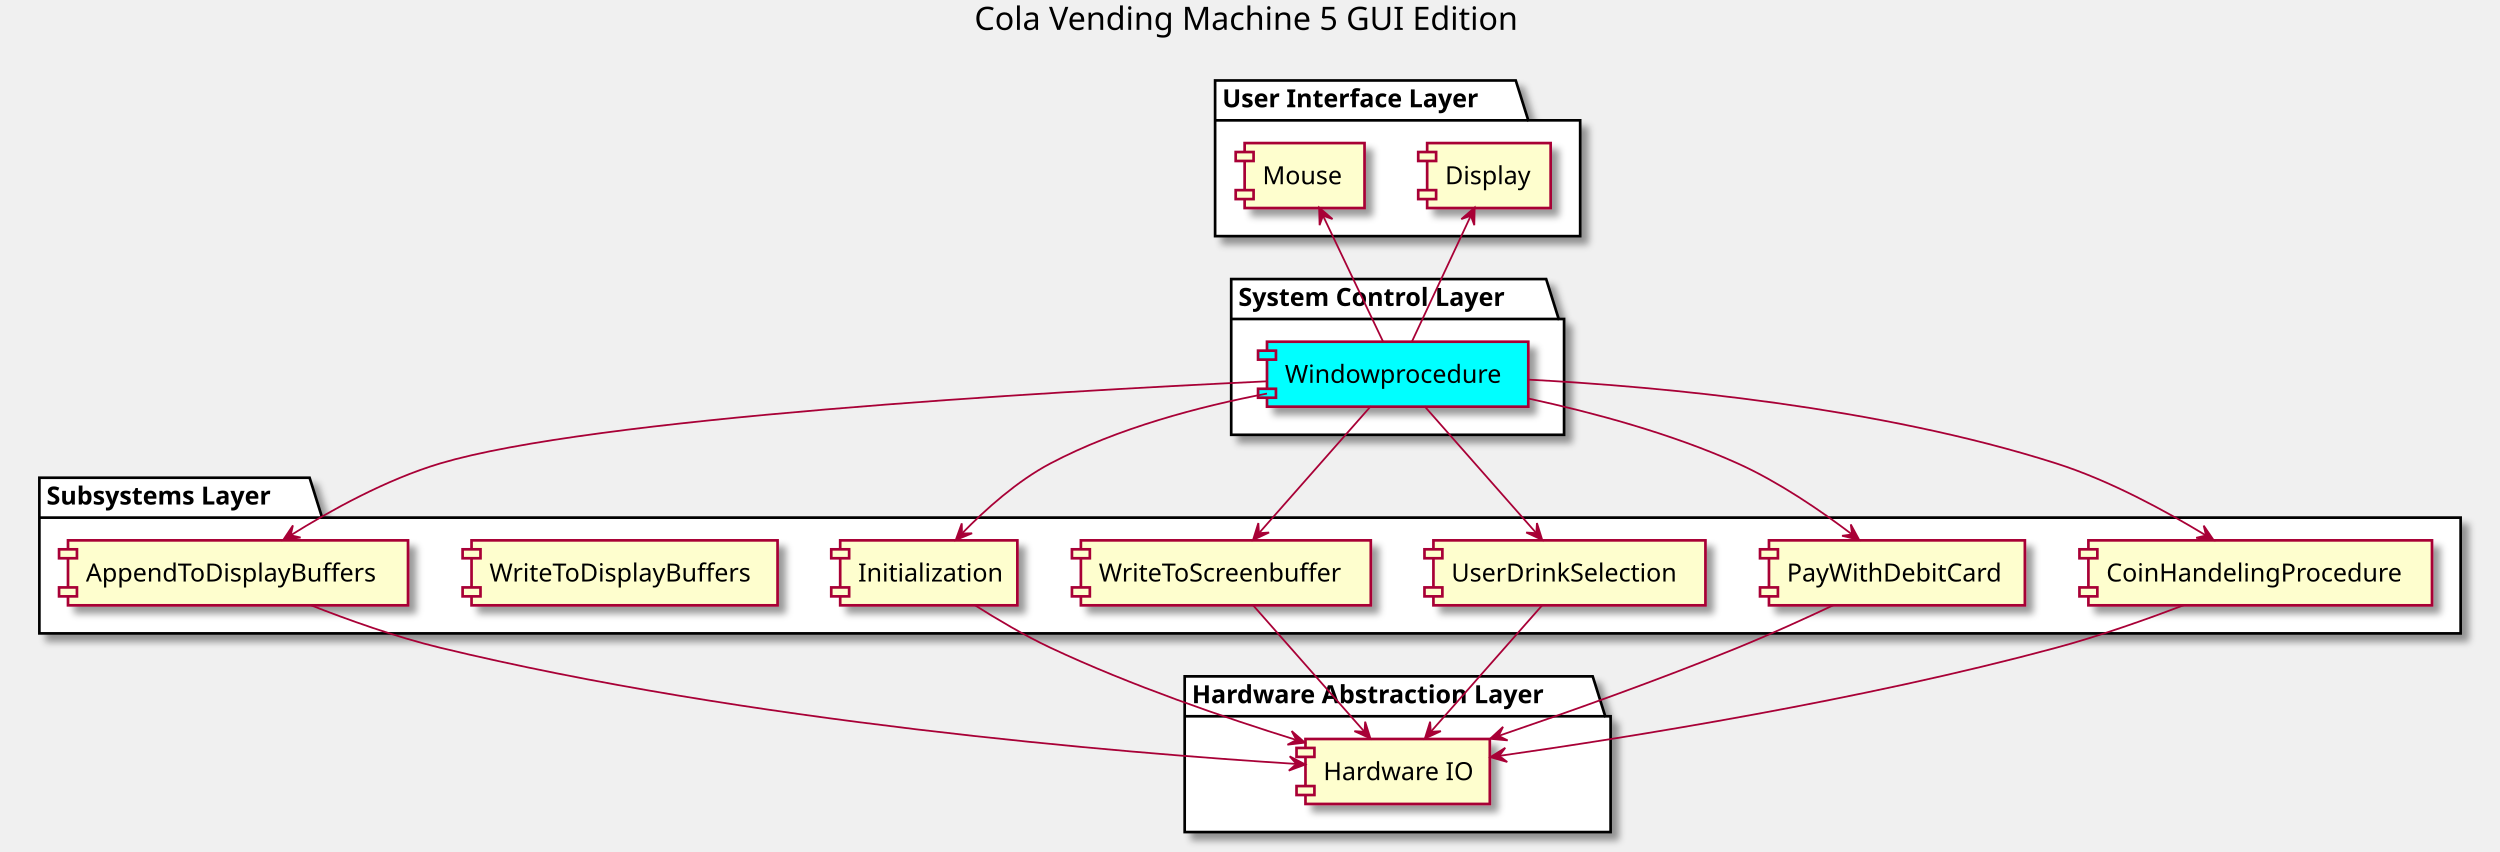
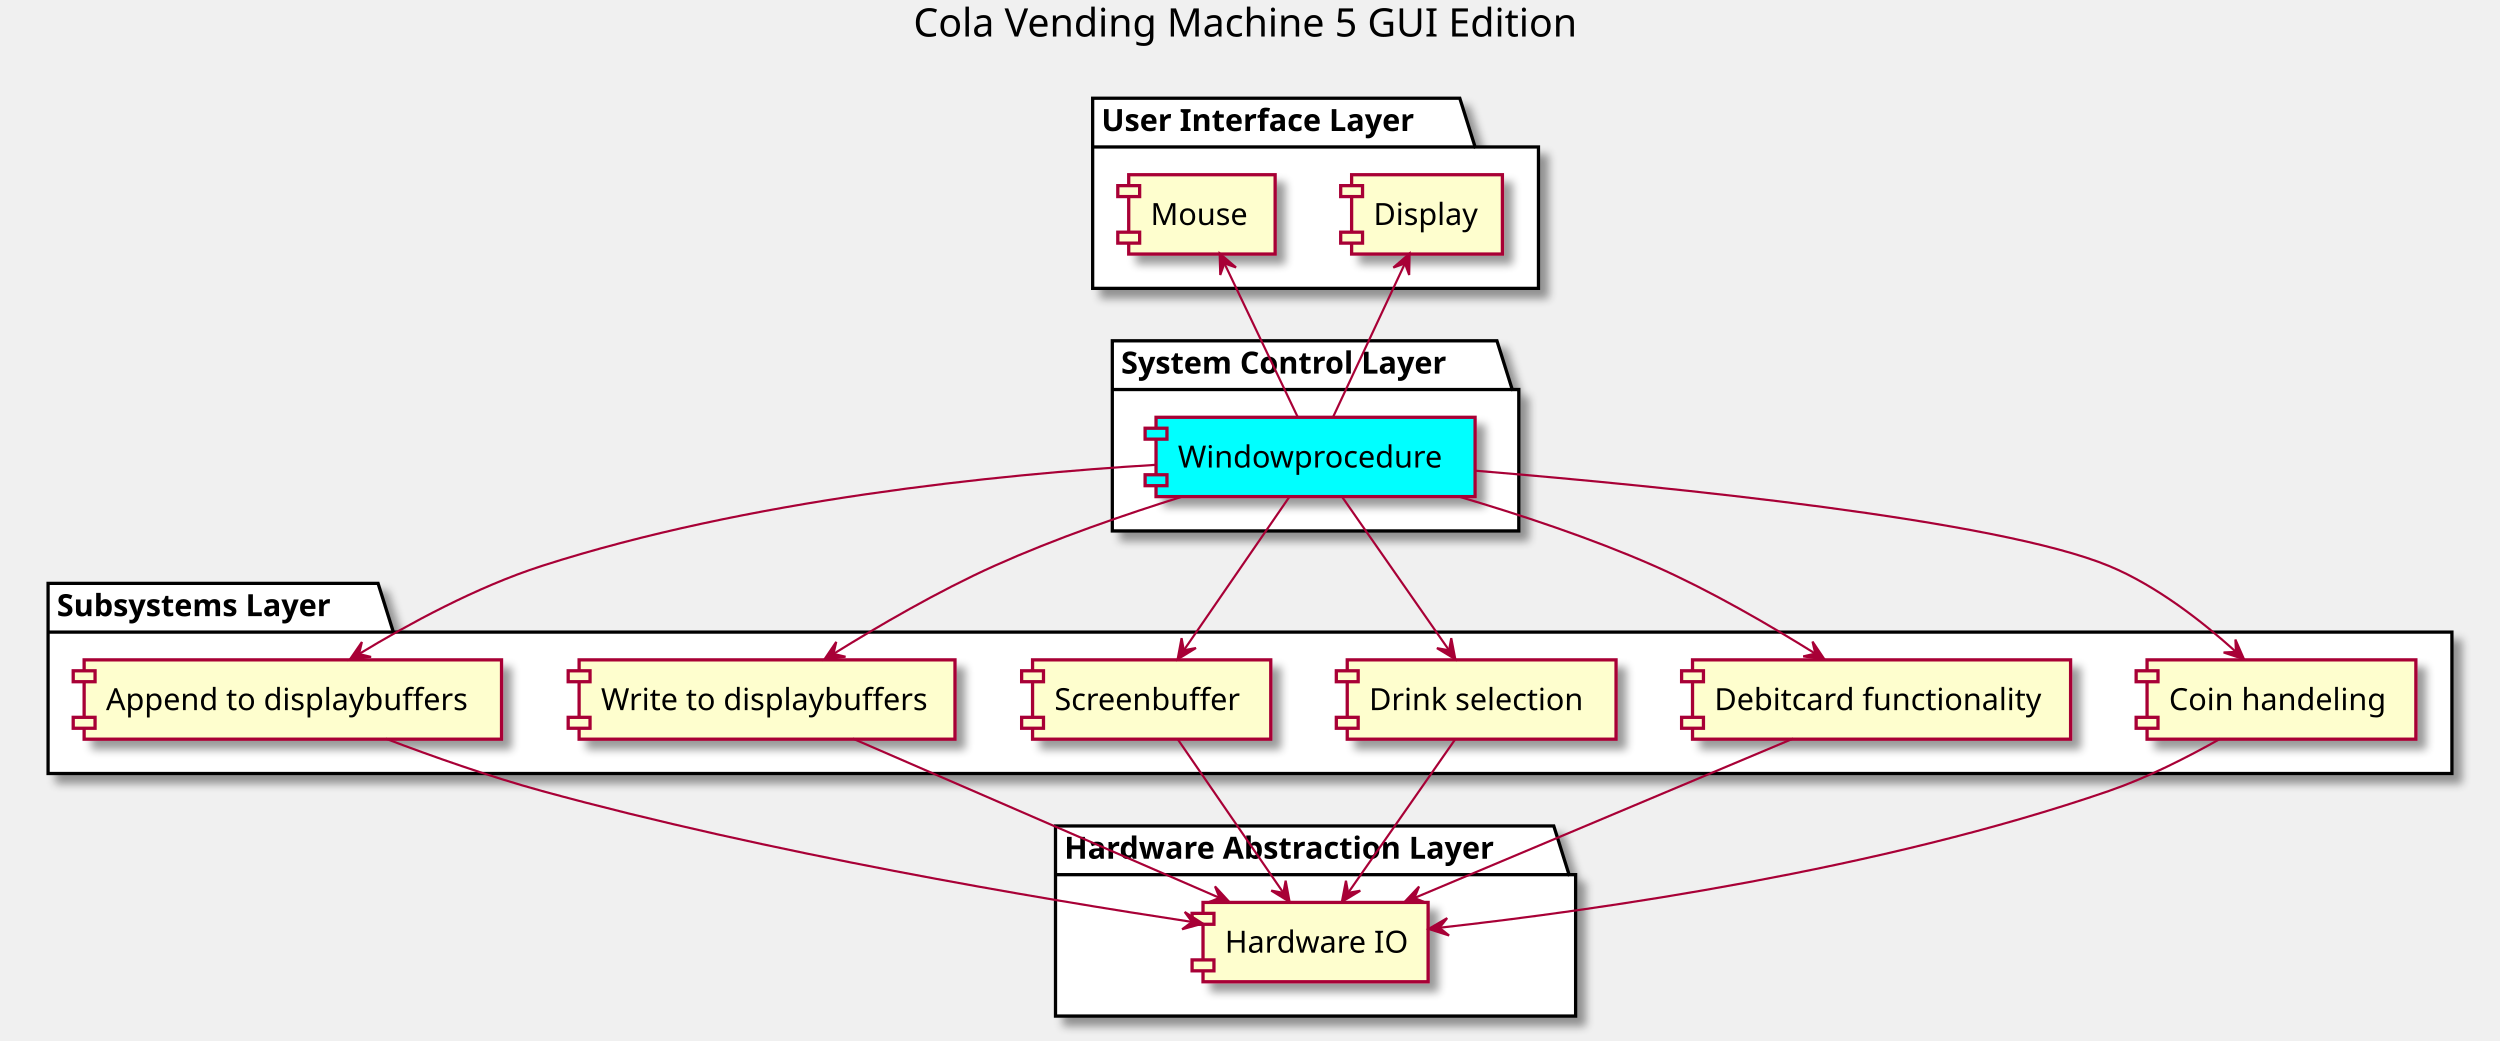
- <svg xmlns="http://www.w3.org/2000/svg" contentScriptType="application/ecmascript" contentStyleType="text/css" height="476px" preserveAspectRatio="none" style="width:1397px;height:476px;" version="1.1" viewBox="0 0 1397 476" width="1397px" zoomAndPan="magnify">
+ <svg xmlns="http://www.w3.org/2000/svg" contentScriptType="application/ecmascript" contentStyleType="text/css" height="476px" preserveAspectRatio="none" style="width:1144px;height:476px;" version="1.1" viewBox="0 0 1144 476" width="1144px" zoomAndPan="magnify">
  <defs>
-     <filter height="300%" id="f1bke7zae048id" width="300%" x="-1" y="-1">
+     <filter height="300%" id="f1druki1r6wk5n" width="300%" x="-1" y="-1">
      <feGaussianBlur result="blurOut" stdDeviation="2.0" />
      <feColorMatrix in="blurOut" result="blurOut2" type="matrix" values="0 0 0 0 0 0 0 0 0 0 0 0 0 0 0 0 0 0 .4 0" />
      <feOffset dx="4.0" dy="4.0" in="blurOut2" result="blurOut3" />
      <feBlend in="SourceGraphic" in2="blurOut3" mode="normal" />
    </filter>
  </defs>
  <g>
-     <text fill="#000000" font-family="sans-serif" font-size="18" lengthAdjust="spacingAndGlyphs" textLength="320" x="544.5" y="16.708">Cola Vending Machine 5 GUI Edition</text>
-     <polygon fill="#FFFFFF" filter="url(#f1bke7zae048id)" points="679,44.953,847,44.953,854,67.25,883,67.25,883,131.953,679,131.953,679,44.953" style="stroke: #000000; stroke-width: 1.5;" />
-     <line style="stroke: #000000; stroke-width: 1.5;" x1="679" x2="854" y1="67.25" y2="67.25" />
-     <text fill="#000000" font-family="sans-serif" font-size="14" font-weight="bold" lengthAdjust="spacingAndGlyphs" textLength="162" x="683" y="59.948">User Interface Layer</text>
-     <polygon fill="#FFFFFF" filter="url(#f1bke7zae048id)" points="688,155.953,864,155.953,871,178.25,874,178.25,874,242.953,688,242.953,688,155.953" style="stroke: #000000; stroke-width: 1.5;" />
-     <line style="stroke: #000000; stroke-width: 1.5;" x1="688" x2="871" y1="178.25" y2="178.25" />
-     <text fill="#000000" font-family="sans-serif" font-size="14" font-weight="bold" lengthAdjust="spacingAndGlyphs" textLength="170" x="692" y="170.948">System Control Layer</text>
-     <polygon fill="#FFFFFF" filter="url(#f1bke7zae048id)" points="22,266.953,173,266.953,180,289.25,1375,289.25,1375,353.953,22,353.953,22,266.953" style="stroke: #000000; stroke-width: 1.5;" />
+     <text fill="#000000" font-family="sans-serif" font-size="18" lengthAdjust="spacingAndGlyphs" textLength="320" x="418" y="16.708">Cola Vending Machine 5 GUI Edition</text>
+     <polygon fill="#FFFFFF" filter="url(#f1druki1r6wk5n)" points="500,44.953,668,44.953,675,67.25,704,67.25,704,131.953,500,131.953,500,44.953" style="stroke: #000000; stroke-width: 1.5;" />
+     <line style="stroke: #000000; stroke-width: 1.5;" x1="500" x2="675" y1="67.25" y2="67.25" />
+     <text fill="#000000" font-family="sans-serif" font-size="14" font-weight="bold" lengthAdjust="spacingAndGlyphs" textLength="162" x="504" y="59.948">User Interface Layer</text>
+     <polygon fill="#FFFFFF" filter="url(#f1druki1r6wk5n)" points="509,155.953,685,155.953,692,178.25,695,178.25,695,242.953,509,242.953,509,155.953" style="stroke: #000000; stroke-width: 1.5;" />
+     <line style="stroke: #000000; stroke-width: 1.5;" x1="509" x2="692" y1="178.25" y2="178.25" />
+     <text fill="#000000" font-family="sans-serif" font-size="14" font-weight="bold" lengthAdjust="spacingAndGlyphs" textLength="170" x="513" y="170.948">System Control Layer</text>
+     <polygon fill="#FFFFFF" filter="url(#f1druki1r6wk5n)" points="22,266.953,173,266.953,180,289.25,1122,289.25,1122,353.953,22,353.953,22,266.953" style="stroke: #000000; stroke-width: 1.5;" />
    <line style="stroke: #000000; stroke-width: 1.5;" x1="22" x2="180" y1="289.25" y2="289.25" />
    <text fill="#000000" font-family="sans-serif" font-size="14" font-weight="bold" lengthAdjust="spacingAndGlyphs" textLength="145" x="26" y="281.948">Subsystems Layer</text>
-     <polygon fill="#FFFFFF" filter="url(#f1bke7zae048id)" points="662,377.953,890,377.953,897,400.25,900,400.25,900,464.953,662,464.953,662,377.953" style="stroke: #000000; stroke-width: 1.5;" />
-     <line style="stroke: #000000; stroke-width: 1.5;" x1="662" x2="897" y1="400.25" y2="400.25" />
-     <text fill="#000000" font-family="sans-serif" font-size="14" font-weight="bold" lengthAdjust="spacingAndGlyphs" textLength="222" x="666" y="392.948">Hardware Abstraction Layer</text>
-     <rect fill="#FEFECE" filter="url(#f1bke7zae048id)" height="36.297" style="stroke: #A80036; stroke-width: 1.5;" width="69" x="797.5" y="79.953" />
-     <rect fill="#FEFECE" height="5" style="stroke: #A80036; stroke-width: 1.5;" width="10" x="792.5" y="84.953" />
-     <rect fill="#FEFECE" height="5" style="stroke: #A80036; stroke-width: 1.5;" width="10" x="792.5" y="106.25" />
-     <text fill="#000000" font-family="sans-serif" font-size="14" lengthAdjust="spacingAndGlyphs" textLength="49" x="807.5" y="102.948">Display</text>
-     <rect fill="#FEFECE" filter="url(#f1bke7zae048id)" height="36.297" style="stroke: #A80036; stroke-width: 1.5;" width="67" x="695.5" y="79.953" />
-     <rect fill="#FEFECE" height="5" style="stroke: #A80036; stroke-width: 1.5;" width="10" x="690.5" y="84.953" />
-     <rect fill="#FEFECE" height="5" style="stroke: #A80036; stroke-width: 1.5;" width="10" x="690.5" y="106.25" />
-     <text fill="#000000" font-family="sans-serif" font-size="14" lengthAdjust="spacingAndGlyphs" textLength="47" x="705.5" y="102.948">Mouse</text>
-     <rect fill="#00FFFF" filter="url(#f1bke7zae048id)" height="36.297" style="stroke: #A80036; stroke-width: 1.5;" width="146" x="708" y="190.953" />
-     <rect fill="#00FFFF" height="5" style="stroke: #A80036; stroke-width: 1.5;" width="10" x="703" y="195.953" />
-     <rect fill="#00FFFF" height="5" style="stroke: #A80036; stroke-width: 1.5;" width="10" x="703" y="217.25" />
-     <text fill="#000000" font-family="sans-serif" font-size="14" lengthAdjust="spacingAndGlyphs" textLength="126" x="718" y="213.948">Windowprocedure</text>
-     <rect fill="#FEFECE" filter="url(#f1bke7zae048id)" height="36.297" style="stroke: #A80036; stroke-width: 1.5;" width="192" x="1167" y="301.953" />
-     <rect fill="#FEFECE" height="5" style="stroke: #A80036; stroke-width: 1.5;" width="10" x="1162" y="306.953" />
-     <rect fill="#FEFECE" height="5" style="stroke: #A80036; stroke-width: 1.5;" width="10" x="1162" y="328.25" />
-     <text fill="#000000" font-family="sans-serif" font-size="14" lengthAdjust="spacingAndGlyphs" textLength="172" x="1177" y="324.948">CoinHandelingProcedure</text>
-     <rect fill="#FEFECE" filter="url(#f1bke7zae048id)" height="36.297" style="stroke: #A80036; stroke-width: 1.5;" width="143" x="988.5" y="301.953" />
-     <rect fill="#FEFECE" height="5" style="stroke: #A80036; stroke-width: 1.5;" width="10" x="983.5" y="306.953" />
-     <rect fill="#FEFECE" height="5" style="stroke: #A80036; stroke-width: 1.5;" width="10" x="983.5" y="328.25" />
-     <text fill="#000000" font-family="sans-serif" font-size="14" lengthAdjust="spacingAndGlyphs" textLength="123" x="998.5" y="324.948">PayWithDebitCard</text>
-     <rect fill="#FEFECE" filter="url(#f1bke7zae048id)" height="36.297" style="stroke: #A80036; stroke-width: 1.5;" width="152" x="801" y="301.953" />
-     <rect fill="#FEFECE" height="5" style="stroke: #A80036; stroke-width: 1.5;" width="10" x="796" y="306.953" />
-     <rect fill="#FEFECE" height="5" style="stroke: #A80036; stroke-width: 1.5;" width="10" x="796" y="328.25" />
-     <text fill="#000000" font-family="sans-serif" font-size="14" lengthAdjust="spacingAndGlyphs" textLength="132" x="811" y="324.948">UserDrinkSelection</text>
-     <rect fill="#FEFECE" filter="url(#f1bke7zae048id)" height="36.297" style="stroke: #A80036; stroke-width: 1.5;" width="162" x="604" y="301.953" />
-     <rect fill="#FEFECE" height="5" style="stroke: #A80036; stroke-width: 1.5;" width="10" x="599" y="306.953" />
-     <rect fill="#FEFECE" height="5" style="stroke: #A80036; stroke-width: 1.5;" width="10" x="599" y="328.25" />
-     <text fill="#000000" font-family="sans-serif" font-size="14" lengthAdjust="spacingAndGlyphs" textLength="142" x="614" y="324.948">WriteToScreenbuffer</text>
-     <rect fill="#FEFECE" filter="url(#f1bke7zae048id)" height="36.297" style="stroke: #A80036; stroke-width: 1.5;" width="99" x="469.5" y="301.953" />
-     <rect fill="#FEFECE" height="5" style="stroke: #A80036; stroke-width: 1.5;" width="10" x="464.5" y="306.953" />
-     <rect fill="#FEFECE" height="5" style="stroke: #A80036; stroke-width: 1.5;" width="10" x="464.5" y="328.25" />
-     <text fill="#000000" font-family="sans-serif" font-size="14" lengthAdjust="spacingAndGlyphs" textLength="79" x="479.5" y="324.948">Initialization</text>
-     <rect fill="#FEFECE" filter="url(#f1bke7zae048id)" height="36.297" style="stroke: #A80036; stroke-width: 1.5;" width="171" x="263.5" y="301.953" />
-     <rect fill="#FEFECE" height="5" style="stroke: #A80036; stroke-width: 1.5;" width="10" x="258.5" y="306.953" />
-     <rect fill="#FEFECE" height="5" style="stroke: #A80036; stroke-width: 1.5;" width="10" x="258.5" y="328.25" />
-     <text fill="#000000" font-family="sans-serif" font-size="14" lengthAdjust="spacingAndGlyphs" textLength="151" x="273.5" y="324.948">WriteToDisplayBuffers</text>
-     <rect fill="#FEFECE" filter="url(#f1bke7zae048id)" height="36.297" style="stroke: #A80036; stroke-width: 1.5;" width="190" x="38" y="301.953" />
-     <rect fill="#FEFECE" height="5" style="stroke: #A80036; stroke-width: 1.5;" width="10" x="33" y="306.953" />
-     <rect fill="#FEFECE" height="5" style="stroke: #A80036; stroke-width: 1.5;" width="10" x="33" y="328.25" />
-     <text fill="#000000" font-family="sans-serif" font-size="14" lengthAdjust="spacingAndGlyphs" textLength="170" x="48" y="324.948">AppendToDisplayBuffers</text>
-     <rect fill="#FEFECE" filter="url(#f1bke7zae048id)" height="36.297" style="stroke: #A80036; stroke-width: 1.5;" width="103" x="729.5" y="412.953" />
-     <rect fill="#FEFECE" height="5" style="stroke: #A80036; stroke-width: 1.5;" width="10" x="724.5" y="417.953" />
-     <rect fill="#FEFECE" height="5" style="stroke: #A80036; stroke-width: 1.5;" width="10" x="724.5" y="439.25" />
-     <text fill="#000000" font-family="sans-serif" font-size="14" lengthAdjust="spacingAndGlyphs" textLength="83" x="739.5" y="435.948">Hardware IO</text>
-     <path d="M739.389,120.729 C749.201,141.297 763.723,171.737 772.76,190.682 " fill="none" id="Mouse&lt;-Windowprocedure" style="stroke: #A80036; stroke-width: 1.0;" />
-     <polygon fill="#A80036" points="737.125,115.984,737.39,125.829,739.278,120.497,744.61,122.385,737.125,115.984" style="stroke: #A80036; stroke-width: 1.0;" />
-     <path d="M821.811,120.729 C812.188,141.297 797.945,171.737 789.081,190.682 " fill="none" id="Display&lt;-Windowprocedure" style="stroke: #A80036; stroke-width: 1.0;" />
-     <polygon fill="#A80036" points="824.031,115.984,816.592,122.439,821.911,120.513,823.838,125.831,824.031,115.984" style="stroke: #A80036; stroke-width: 1.0;" />
-     <path d="M854.222,212.156 C929.693,216.159 1049.97,227.404 1149,258.953 C1178.97,268.5 1210.41,285.664 1232.67,299.195 " fill="none" id="Windowprocedure-&gt;CoinHandelingProcedure" style="stroke: #A80036; stroke-width: 1.0;" />
-     <polygon fill="#A80036" points="1236.99,301.849,1231.43,293.72,1232.735,299.224,1227.23,300.529,1236.99,301.849" style="stroke: #A80036; stroke-width: 1.0;" />
-     <path d="M854.241,222.742 C890.377,230.563 934.031,242.32 971,258.953 C994.029,269.314 1017.62,285.519 1034.72,298.477 " fill="none" id="Windowprocedure-&gt;PayWithDebitCard" style="stroke: #A80036; stroke-width: 1.0;" />
-     <polygon fill="#A80036" points="1038.92,301.696,1034.21,293.046,1034.952,298.654,1029.343,299.396,1038.92,301.696" style="stroke: #A80036; stroke-width: 1.0;" />
-     <path d="M796,226.984 C812.809,246.07 840.083,277.037 858.277,297.694 " fill="none" id="Windowprocedure-&gt;UserDrinkSelection" style="stroke: #A80036; stroke-width: 1.0;" />
-     <polygon fill="#A80036" points="861.789,301.682,858.842,292.284,858.484,297.93,852.839,297.572,861.789,301.682" style="stroke: #A80036; stroke-width: 1.0;" />
-     <path d="M766,226.984 C749.191,246.07 721.917,277.037 703.723,297.694 " fill="none" id="Windowprocedure-&gt;WriteToScreenbuffer" style="stroke: #A80036; stroke-width: 1.0;" />
-     <polygon fill="#A80036" points="700.211,301.682,709.161,297.572,703.516,297.93,703.158,292.284,700.211,301.682" style="stroke: #A80036; stroke-width: 1.0;" />
-     <path d="M707.999,219.928 C670.306,227.133 624.489,239.188 587,258.953 C568.32,268.801 550.548,284.8 537.86,297.801 " fill="none" id="Windowprocedure-&gt;Initialization" style="stroke: #A80036; stroke-width: 1.0;" />
-     <polygon fill="#A80036" points="534.091,301.729,543.209,298.005,537.553,298.122,537.436,292.466,534.091,301.729" style="stroke: #A80036; stroke-width: 1.0;" />
-     <path d="M707.602,213.091 C581.82,219.064 330.467,233.772 246,258.953 C215.867,267.936 184.506,285.331 162.489,299.089 " fill="none" id="Windowprocedure-&gt;AppendToDisplayBuffers" style="stroke: #A80036; stroke-width: 1.0;" />
-     <polygon fill="#A80036" points="158.214,301.788,167.959,300.364,162.441,299.118,163.687,293.6,158.214,301.788" style="stroke: #A80036; stroke-width: 1.0;" />
-     <path d="M1220.76,338 C1199.49,346.104 1173.16,355.422 1149,361.953 C1040.59,391.256 910.806,411.989 837.936,422.366 " fill="none" id="CoinHandelingProcedure-&gt;Hardware IO" style="stroke: #A80036; stroke-width: 1.0;" />
-     <polygon fill="#A80036" points="832.789,423.095,842.261,425.793,837.74,422.394,841.139,417.872,832.789,423.095" style="stroke: #A80036; stroke-width: 1.0;" />
-     <path d="M1024.8,338.035 C1008.57,345.689 988.954,354.621 971,361.953 C926.766,380.016 875.74,398.132 837.712,411.118 " fill="none" id="PayWithDebitCard-&gt;Hardware IO" style="stroke: #A80036; stroke-width: 1.0;" />
-     <polygon fill="#A80036" points="832.671,412.836,842.48,413.719,837.404,411.223,839.9,406.147,832.671,412.836" style="stroke: #A80036; stroke-width: 1.0;" />
-     <path d="M862,337.984 C845.191,357.07 817.917,388.037 799.723,408.694 " fill="none" id="UserDrinkSelection-&gt;Hardware IO" style="stroke: #A80036; stroke-width: 1.0;" />
-     <polygon fill="#A80036" points="796.211,412.682,805.162,408.573,799.516,408.93,799.159,403.284,796.211,412.682" style="stroke: #A80036; stroke-width: 1.0;" />
-     <path d="M700,337.984 C716.809,357.07 744.083,388.037 762.277,408.694 " fill="none" id="WriteToScreenbuffer-&gt;Hardware IO" style="stroke: #A80036; stroke-width: 1.0;" />
-     <polygon fill="#A80036" points="765.789,412.682,762.841,403.284,762.484,408.93,756.838,408.573,765.789,412.682" style="stroke: #A80036; stroke-width: 1.0;" />
-     <path d="M544.465,338.015 C556.949,345.931 572.406,355.085 587,361.953 C631.658,382.969 684.679,401.123 723.997,413.374 " fill="none" id="Initialization-&gt;Hardware IO" style="stroke: #A80036; stroke-width: 1.0;" />
-     <polygon fill="#A80036" points="729.208,414.988,721.795,408.504,724.432,413.508,719.427,416.145,729.208,414.988" style="stroke: #A80036; stroke-width: 1.0;" />
-     <path d="M173.128,337.975 C194.429,346.377 221.252,355.969 246,361.953 C417.214,403.352 625.718,420.628 724.236,426.878 " fill="none" id="AppendToDisplayBuffers-&gt;Hardware IO" style="stroke: #A80036; stroke-width: 1.0;" />
-     <polygon fill="#A80036" points="729.417,427.203,720.685,422.648,724.427,426.891,720.184,430.632,729.417,427.203" style="stroke: #A80036; stroke-width: 1.0;" />
+     <polygon fill="#FFFFFF" filter="url(#f1druki1r6wk5n)" points="483,377.953,711,377.953,718,400.25,721,400.25,721,464.953,483,464.953,483,377.953" style="stroke: #000000; stroke-width: 1.5;" />
+     <line style="stroke: #000000; stroke-width: 1.5;" x1="483" x2="718" y1="400.25" y2="400.25" />
+     <text fill="#000000" font-family="sans-serif" font-size="14" font-weight="bold" lengthAdjust="spacingAndGlyphs" textLength="222" x="487" y="392.948">Hardware Abstraction Layer</text>
+     <rect fill="#FEFECE" filter="url(#f1druki1r6wk5n)" height="36.297" style="stroke: #A80036; stroke-width: 1.5;" width="69" x="618.5" y="79.953" />
+     <rect fill="#FEFECE" height="5" style="stroke: #A80036; stroke-width: 1.5;" width="10" x="613.5" y="84.953" />
+     <rect fill="#FEFECE" height="5" style="stroke: #A80036; stroke-width: 1.5;" width="10" x="613.5" y="106.25" />
+     <text fill="#000000" font-family="sans-serif" font-size="14" lengthAdjust="spacingAndGlyphs" textLength="49" x="628.5" y="102.948">Display</text>
+     <rect fill="#FEFECE" filter="url(#f1druki1r6wk5n)" height="36.297" style="stroke: #A80036; stroke-width: 1.5;" width="67" x="516.5" y="79.953" />
+     <rect fill="#FEFECE" height="5" style="stroke: #A80036; stroke-width: 1.5;" width="10" x="511.5" y="84.953" />
+     <rect fill="#FEFECE" height="5" style="stroke: #A80036; stroke-width: 1.5;" width="10" x="511.5" y="106.25" />
+     <text fill="#000000" font-family="sans-serif" font-size="14" lengthAdjust="spacingAndGlyphs" textLength="47" x="526.5" y="102.948">Mouse</text>
+     <rect fill="#00FFFF" filter="url(#f1druki1r6wk5n)" height="36.297" style="stroke: #A80036; stroke-width: 1.5;" width="146" x="529" y="190.953" />
+     <rect fill="#00FFFF" height="5" style="stroke: #A80036; stroke-width: 1.5;" width="10" x="524" y="195.953" />
+     <rect fill="#00FFFF" height="5" style="stroke: #A80036; stroke-width: 1.5;" width="10" x="524" y="217.25" />
+     <text fill="#000000" font-family="sans-serif" font-size="14" lengthAdjust="spacingAndGlyphs" textLength="126" x="539" y="213.948">Windowprocedure</text>
+     <rect fill="#FEFECE" filter="url(#f1druki1r6wk5n)" height="36.297" style="stroke: #A80036; stroke-width: 1.5;" width="123" x="982.5" y="301.953" />
+     <rect fill="#FEFECE" height="5" style="stroke: #A80036; stroke-width: 1.5;" width="10" x="977.5" y="306.953" />
+     <rect fill="#FEFECE" height="5" style="stroke: #A80036; stroke-width: 1.5;" width="10" x="977.5" y="328.25" />
+     <text fill="#000000" font-family="sans-serif" font-size="14" lengthAdjust="spacingAndGlyphs" textLength="103" x="992.5" y="324.948">Coin handeling</text>
+     <rect fill="#FEFECE" filter="url(#f1druki1r6wk5n)" height="36.297" style="stroke: #A80036; stroke-width: 1.5;" width="173" x="774.5" y="301.953" />
+     <rect fill="#FEFECE" height="5" style="stroke: #A80036; stroke-width: 1.5;" width="10" x="769.5" y="306.953" />
+     <rect fill="#FEFECE" height="5" style="stroke: #A80036; stroke-width: 1.5;" width="10" x="769.5" y="328.25" />
+     <text fill="#000000" font-family="sans-serif" font-size="14" lengthAdjust="spacingAndGlyphs" textLength="153" x="784.5" y="324.948">Debitcard functionality</text>
+     <rect fill="#FEFECE" filter="url(#f1druki1r6wk5n)" height="36.297" style="stroke: #A80036; stroke-width: 1.5;" width="123" x="616.5" y="301.953" />
+     <rect fill="#FEFECE" height="5" style="stroke: #A80036; stroke-width: 1.5;" width="10" x="611.5" y="306.953" />
+     <rect fill="#FEFECE" height="5" style="stroke: #A80036; stroke-width: 1.5;" width="10" x="611.5" y="328.25" />
+     <text fill="#000000" font-family="sans-serif" font-size="14" lengthAdjust="spacingAndGlyphs" textLength="103" x="626.5" y="324.948">Drink selection</text>
+     <rect fill="#FEFECE" filter="url(#f1druki1r6wk5n)" height="36.297" style="stroke: #A80036; stroke-width: 1.5;" width="109" x="472.5" y="301.953" />
+     <rect fill="#FEFECE" height="5" style="stroke: #A80036; stroke-width: 1.5;" width="10" x="467.5" y="306.953" />
+     <rect fill="#FEFECE" height="5" style="stroke: #A80036; stroke-width: 1.5;" width="10" x="467.5" y="328.25" />
+     <text fill="#000000" font-family="sans-serif" font-size="14" lengthAdjust="spacingAndGlyphs" textLength="89" x="482.5" y="324.948">Screenbuffer</text>
+     <rect fill="#FEFECE" filter="url(#f1druki1r6wk5n)" height="36.297" style="stroke: #A80036; stroke-width: 1.5;" width="172" x="265" y="301.953" />
+     <rect fill="#FEFECE" height="5" style="stroke: #A80036; stroke-width: 1.5;" width="10" x="260" y="306.953" />
+     <rect fill="#FEFECE" height="5" style="stroke: #A80036; stroke-width: 1.5;" width="10" x="260" y="328.25" />
+     <text fill="#000000" font-family="sans-serif" font-size="14" lengthAdjust="spacingAndGlyphs" textLength="152" x="275" y="324.948">Write to displaybuffers</text>
+     <rect fill="#FEFECE" filter="url(#f1druki1r6wk5n)" height="36.297" style="stroke: #A80036; stroke-width: 1.5;" width="191" x="38.5" y="301.953" />
+     <rect fill="#FEFECE" height="5" style="stroke: #A80036; stroke-width: 1.5;" width="10" x="33.5" y="306.953" />
+     <rect fill="#FEFECE" height="5" style="stroke: #A80036; stroke-width: 1.5;" width="10" x="33.5" y="328.25" />
+     <text fill="#000000" font-family="sans-serif" font-size="14" lengthAdjust="spacingAndGlyphs" textLength="171" x="48.5" y="324.948">Append to displaybuffers</text>
+     <rect fill="#FEFECE" filter="url(#f1druki1r6wk5n)" height="36.297" style="stroke: #A80036; stroke-width: 1.5;" width="103" x="550.5" y="412.953" />
+     <rect fill="#FEFECE" height="5" style="stroke: #A80036; stroke-width: 1.5;" width="10" x="545.5" y="417.953" />
+     <rect fill="#FEFECE" height="5" style="stroke: #A80036; stroke-width: 1.5;" width="10" x="545.5" y="439.25" />
+     <text fill="#000000" font-family="sans-serif" font-size="14" lengthAdjust="spacingAndGlyphs" textLength="83" x="560.5" y="435.948">Hardware IO</text>
+     <path d="M560.389,120.729 C570.201,141.297 584.723,171.737 593.76,190.682 " fill="none" id="Mouse&lt;-Windowprocedure" style="stroke: #A80036; stroke-width: 1.0;" />
+     <polygon fill="#A80036" points="558.125,115.984,558.39,125.829,560.278,120.497,565.61,122.385,558.125,115.984" style="stroke: #A80036; stroke-width: 1.0;" />
+     <path d="M642.811,120.729 C633.188,141.297 618.945,171.737 610.081,190.682 " fill="none" id="Display&lt;-Windowprocedure" style="stroke: #A80036; stroke-width: 1.0;" />
+     <polygon fill="#A80036" points="645.031,115.984,637.592,122.439,642.911,120.513,644.838,125.831,645.031,115.984" style="stroke: #A80036; stroke-width: 1.0;" />
+     <path d="M675.306,215.408 C765.832,222.91 914.089,237.915 965,258.953 C986.824,267.971 1007.93,284.54 1022.83,297.985 " fill="none" id="Windowprocedure-&gt;Coin handeling" style="stroke: #A80036; stroke-width: 1.0;" />
+     <polygon fill="#A80036" points="1026.86,301.686,1022.921,292.659,1023.171,298.311,1017.52,298.561,1026.86,301.686" style="stroke: #A80036; stroke-width: 1.0;" />
+     <path d="M666.874,227.044 C695.084,235.343 728.2,246.273 757,258.953 C782.718,270.276 810.188,286.311 830.435,298.956 " fill="none" id="Windowprocedure-&gt;Debitcard functionality" style="stroke: #A80036; stroke-width: 1.0;" />
+     <polygon fill="#A80036" points="834.901,301.764,829.411,293.587,830.668,299.103,825.153,300.36,834.901,301.764" style="stroke: #A80036; stroke-width: 1.0;" />
+     <path d="M613.875,226.984 C627.127,245.99 648.594,276.779 662.997,297.435 " fill="none" id="Windowprocedure-&gt;Drink selection" style="stroke: #A80036; stroke-width: 1.0;" />
+     <polygon fill="#A80036" points="665.958,301.682,664.091,292.012,663.098,297.581,657.529,296.588,665.958,301.682" style="stroke: #A80036; stroke-width: 1.0;" />
+     <path d="M590.281,226.984 C577.204,245.99 556.019,276.779 541.806,297.435 " fill="none" id="Windowprocedure-&gt;Screenbuffer" style="stroke: #A80036; stroke-width: 1.0;" />
+     <polygon fill="#A80036" points="538.884,301.682,547.281,296.536,541.718,297.563,540.691,292,538.884,301.682" style="stroke: #A80036; stroke-width: 1.0;" />
+     <path d="M541.95,226.96 C514.898,235.383 482.848,246.433 455,258.953 C429.371,270.476 401.896,286.5 381.625,299.09 " fill="none" id="Windowprocedure-&gt;Write to displaybuffers" style="stroke: #A80036; stroke-width: 1.0;" />
+     <polygon fill="#A80036" points="377.153,301.885,386.905,300.507,381.393,299.235,382.665,293.723,377.153,301.885" style="stroke: #A80036; stroke-width: 1.0;" />
+     <path d="M528.838,212.703 C456.088,217.137 342.065,228.716 248,258.953 C218.057,268.578 186.611,285.733 164.349,299.242 " fill="none" id="Windowprocedure-&gt;Append to displaybuffers" style="stroke: #A80036; stroke-width: 1.0;" />
+     <polygon fill="#A80036" points="160.022,301.892,169.786,300.603,164.286,299.281,165.608,293.781,160.022,301.892" style="stroke: #A80036; stroke-width: 1.0;" />
+     <path d="M1016.01,338.05 C1001.292,346.367 982.677,355.86 965,361.953 C860.223,398.07 731.447,416.416 658.847,424.523 " fill="none" id="Coin handeling-&gt;Hardware IO" style="stroke: #A80036; stroke-width: 1.0;" />
+     <polygon fill="#A80036" points="653.718,425.089,663.102,428.077,658.688,424.54,662.225,420.126,653.718,425.089" style="stroke: #A80036; stroke-width: 1.0;" />
+     <path d="M820.531,337.984 C773.532,357.764 696.209,390.305 647.258,410.906 " fill="none" id="Debitcard functionality-&gt;Hardware IO" style="stroke: #A80036; stroke-width: 1.0;" />
+     <polygon fill="#A80036" points="642.611,412.862,652.458,413.059,647.22,410.923,649.356,405.685,642.611,412.862" style="stroke: #A80036; stroke-width: 1.0;" />
+     <path d="M666.125,337.984 C652.873,356.99 631.406,387.779 617.003,408.435 " fill="none" id="Drink selection-&gt;Hardware IO" style="stroke: #A80036; stroke-width: 1.0;" />
+     <polygon fill="#A80036" points="614.042,412.682,622.471,407.587,616.902,408.58,615.909,403.011,614.042,412.682" style="stroke: #A80036; stroke-width: 1.0;" />
+     <path d="M538.719,337.984 C551.796,356.99 572.981,387.779 587.194,408.435 " fill="none" id="Screenbuffer-&gt;Hardware IO" style="stroke: #A80036; stroke-width: 1.0;" />
+     <polygon fill="#A80036" points="590.116,412.682,588.309,403,587.282,408.563,581.719,407.535,590.116,412.682" style="stroke: #A80036; stroke-width: 1.0;" />
+     <path d="M390.219,337.984 C435.674,357.724 510.398,390.174 557.853,410.782 " fill="none" id="Write to displaybuffers-&gt;Hardware IO" style="stroke: #A80036; stroke-width: 1.0;" />
+     <polygon fill="#A80036" points="562.643,412.862,555.981,405.608,558.057,410.87,552.794,412.946,562.643,412.862" style="stroke: #A80036; stroke-width: 1.0;" />
+     <path d="M176.531,338.029 C197.752,346.091 223.963,355.365 248,361.953 C351.442,390.305 475.043,411.172 545.448,421.87 " fill="none" id="Append to displaybuffers-&gt;Hardware IO" style="stroke: #A80036; stroke-width: 1.0;" />
+     <polygon fill="#A80036" points="550.424,422.622,542.123,417.322,545.48,421.875,540.927,425.233,550.424,422.622" style="stroke: #A80036; stroke-width: 1.0;" />
  </g>
</svg>
